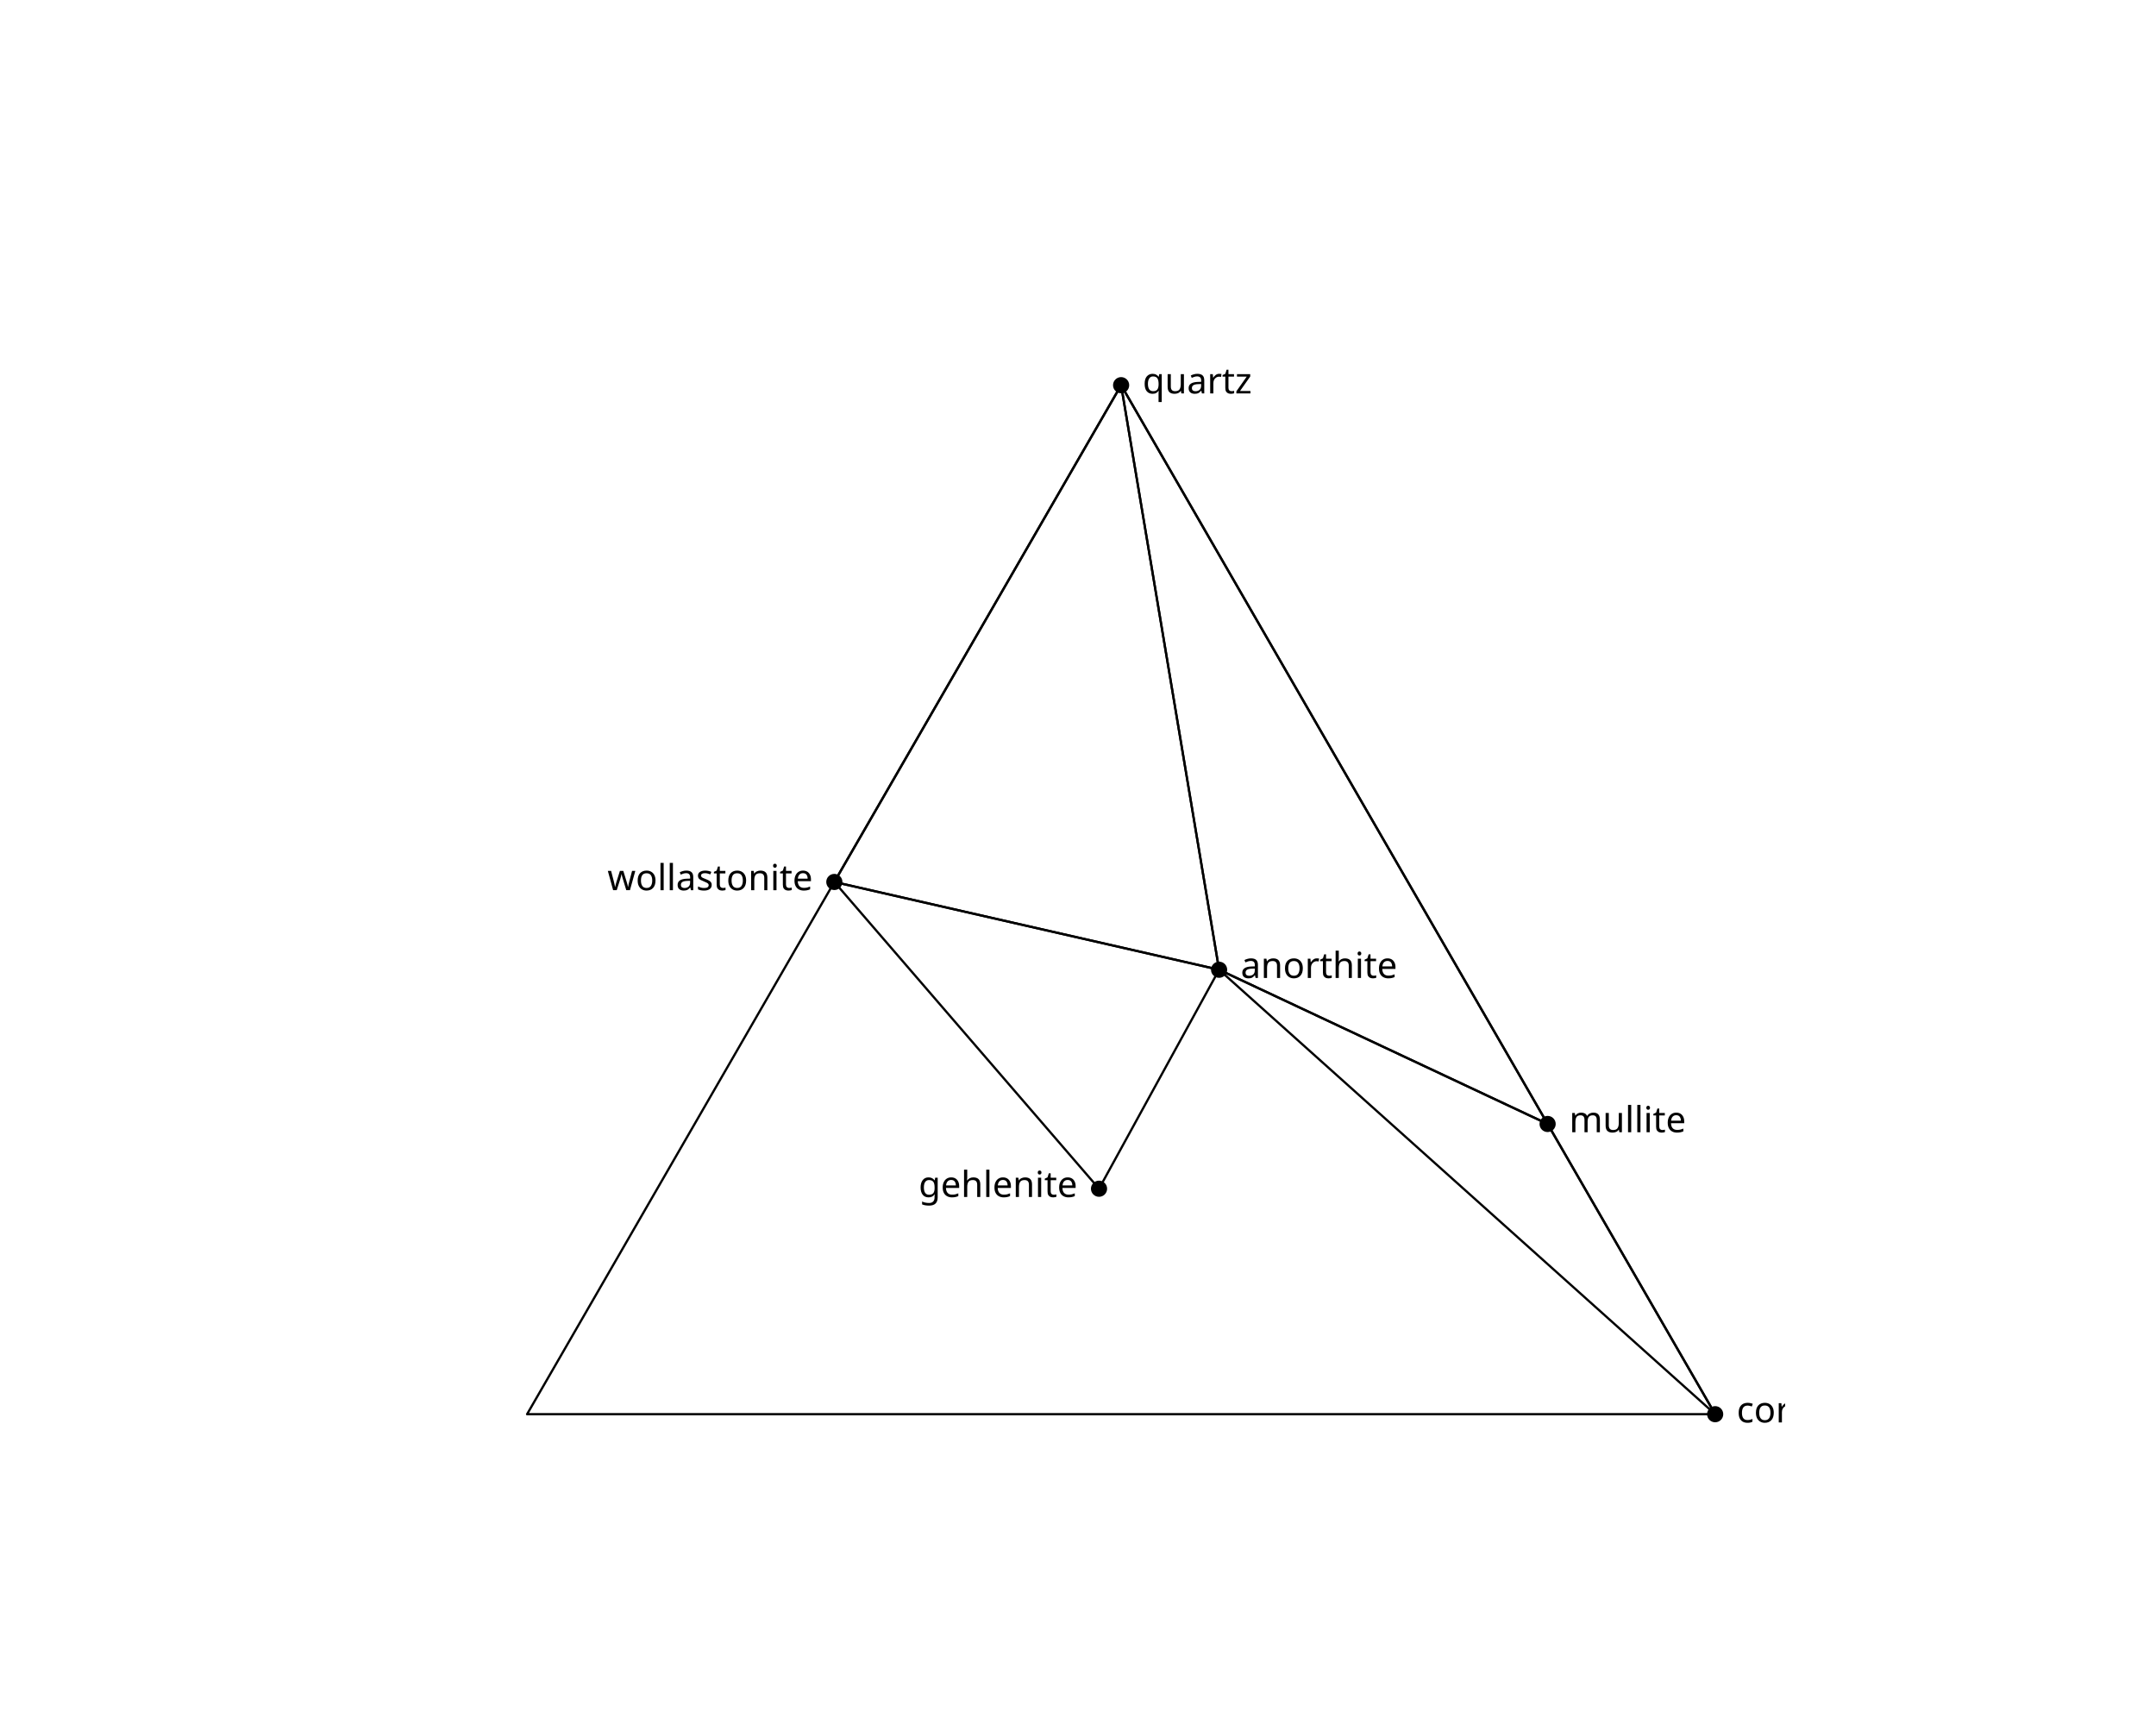
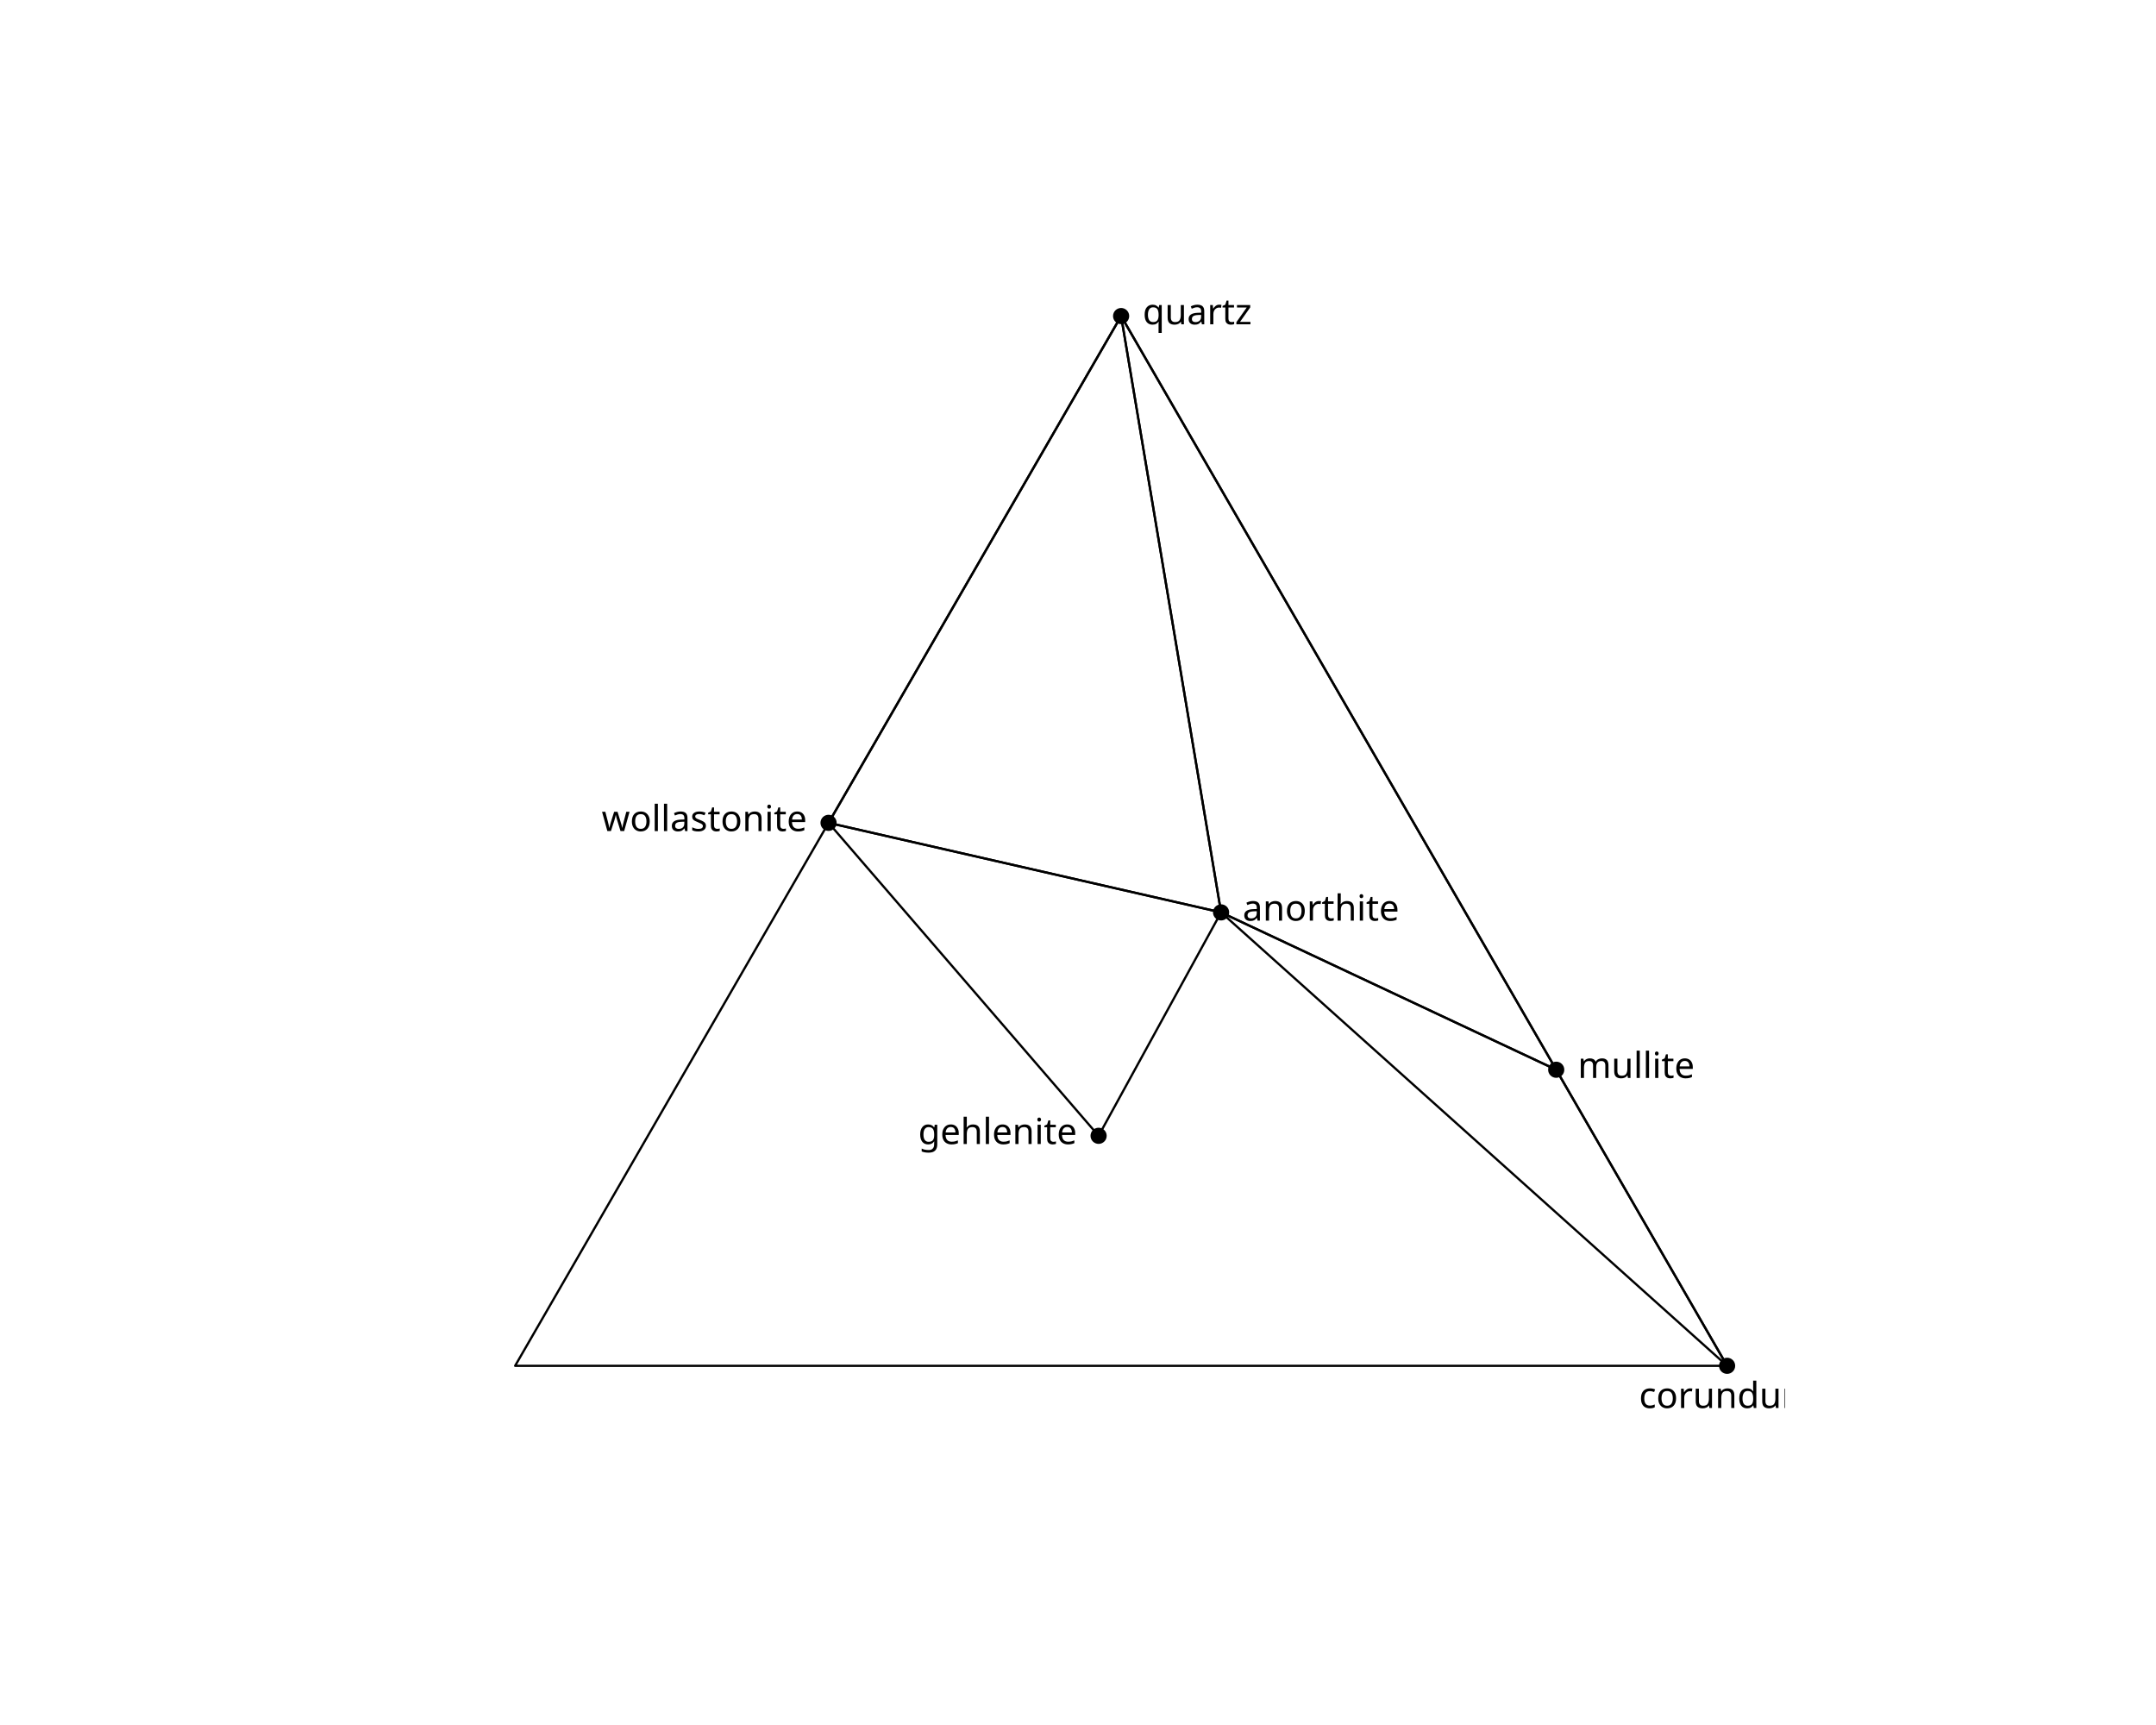
<svg xmlns="http://www.w3.org/2000/svg" class="svglite" data-engine-version="2.0" width="720.00pt" height="576.00pt" viewBox="0 0 720.00 576.00">
  <defs>
    <style type="text/css">
    .svglite line, .svglite polyline, .svglite polygon, .svglite path, .svglite rect, .svglite circle {
      fill: none;
      stroke: #000000;
      stroke-linecap: round;
      stroke-linejoin: round;
      stroke-miterlimit: 10.00;
    }
  </style>
  </defs>
  <rect width="100%" height="100%" style="stroke: none; fill: #FFFFFF;" />
  <defs>
    <clipPath id="cpMC4wMHw3MjAuMDB8MC4wMHw1NzYuMDA=">
      <rect x="0.00" y="0.00" width="720.00" height="576.00" />
    </clipPath>
  </defs>
  <g clip-path="url(#cpMC4wMHw3MjAuMDB8MC4wMHw1NzYuMDA=)">
</g>
  <defs>
    <clipPath id="cpMTUyLjY0fDU5Ni4xNnw1OS4wNHw1MDIuNTY=">
      <rect x="152.64" y="59.04" width="443.52" height="443.52" />
    </clipPath>
  </defs>
  <g clip-path="url(#cpMTUyLjY0fDU5Ni4xNnw1OS4wNHw1MDIuNTY=)">
-     <polygon points="176.02,472.22 374.40,128.62 572.78,472.22 " style="stroke-width: 0.75; fill: none;" />
-     <polygon points="374.40,128.62 407.12,323.81 278.63,294.50 " style="stroke-width: 0.75; fill: none;" />
-     <polygon points="374.40,128.62 407.12,323.81 516.83,375.31 " style="stroke-width: 0.75; fill: none;" />
-     <polygon points="278.63,294.50 407.12,323.81 367.02,396.93 " style="stroke-width: 0.75; fill: none;" />
-     <polygon points="407.12,323.81 516.83,375.31 572.78,472.22 " style="stroke-width: 0.75; fill: none;" />
-     <circle cx="374.40" cy="128.62" r="2.70" style="stroke-width: 0.75; stroke: none; fill: #000000;" />
-     <circle cx="407.12" cy="323.81" r="2.70" style="stroke-width: 0.75; stroke: none; fill: #000000;" />
-     <circle cx="278.63" cy="294.50" r="2.70" style="stroke-width: 0.75; stroke: none; fill: #000000;" />
-     <circle cx="516.83" cy="375.31" r="2.70" style="stroke-width: 0.75; stroke: none; fill: #000000;" />
-     <circle cx="367.02" cy="396.93" r="2.70" style="stroke-width: 0.75; stroke: none; fill: #000000;" />
-     <circle cx="572.78" cy="472.22" r="2.70" style="stroke-width: 0.75; stroke: none; fill: #000000;" />
-     <text x="381.60" y="131.37" style="font-size: 12.00px; font-family: sans;" textLength="33.36px" lengthAdjust="spacingAndGlyphs">quartz</text>
-     <text x="414.32" y="326.56" style="font-size: 12.00px; font-family: sans;" textLength="46.70px" lengthAdjust="spacingAndGlyphs">anorthite</text>
-     <text x="271.43" y="297.25" text-anchor="end" style="font-size: 12.00px; font-family: sans;" textLength="62.70px" lengthAdjust="spacingAndGlyphs">wollastonite</text>
-     <text x="524.03" y="378.07" style="font-size: 12.00px; font-family: sans;" textLength="34.68px" lengthAdjust="spacingAndGlyphs">mullite</text>
-     <text x="359.82" y="399.69" text-anchor="end" style="font-size: 12.00px; font-family: sans;" textLength="48.71px" lengthAdjust="spacingAndGlyphs">gehlenite</text>
-     <text x="579.98" y="474.97" style="font-size: 12.00px; font-family: sans;" textLength="53.37px" lengthAdjust="spacingAndGlyphs">corundum</text>
+     <polygon points="172.03,456.06 374.40,105.54 576.77,456.06 " style="stroke-width: 0.75; fill: none;" />
+     <polygon points="374.40,105.54 407.78,304.66 276.70,274.76 " style="stroke-width: 0.75; fill: none;" />
+     <polygon points="374.40,105.54 407.78,304.66 519.70,357.20 " style="stroke-width: 0.75; fill: none;" />
+     <polygon points="276.70,274.76 407.78,304.66 366.88,379.26 " style="stroke-width: 0.75; fill: none;" />
+     <polygon points="407.78,304.66 519.70,357.20 576.77,456.06 " style="stroke-width: 0.75; fill: none;" />
+     <circle cx="374.40" cy="105.54" r="2.70" style="stroke-width: 0.75; stroke: none; fill: #000000;" />
+     <circle cx="407.78" cy="304.66" r="2.70" style="stroke-width: 0.75; stroke: none; fill: #000000;" />
+     <circle cx="276.70" cy="274.76" r="2.70" style="stroke-width: 0.75; stroke: none; fill: #000000;" />
+     <circle cx="519.70" cy="357.20" r="2.70" style="stroke-width: 0.75; stroke: none; fill: #000000;" />
+     <circle cx="366.88" cy="379.26" r="2.70" style="stroke-width: 0.75; stroke: none; fill: #000000;" />
+     <circle cx="576.77" cy="456.06" r="2.70" style="stroke-width: 0.75; stroke: none; fill: #000000;" />
+     <text x="381.60" y="108.29" style="font-size: 12.00px; font-family: sans;" textLength="33.36px" lengthAdjust="spacingAndGlyphs">quartz</text>
+     <text x="414.98" y="307.41" style="font-size: 12.00px; font-family: sans;" textLength="46.70px" lengthAdjust="spacingAndGlyphs">anorthite</text>
+     <text x="269.50" y="277.51" text-anchor="end" style="font-size: 12.00px; font-family: sans;" textLength="62.70px" lengthAdjust="spacingAndGlyphs">wollastonite</text>
+     <text x="526.90" y="359.95" style="font-size: 12.00px; font-family: sans;" textLength="34.68px" lengthAdjust="spacingAndGlyphs">mullite</text>
+     <text x="359.68" y="382.01" text-anchor="end" style="font-size: 12.00px; font-family: sans;" textLength="48.71px" lengthAdjust="spacingAndGlyphs">gehlenite</text>
+     <text x="576.77" y="470.14" text-anchor="middle" style="font-size: 12.00px; font-family: sans;" textLength="53.37px" lengthAdjust="spacingAndGlyphs">corundum</text>
  </g>
</svg>
